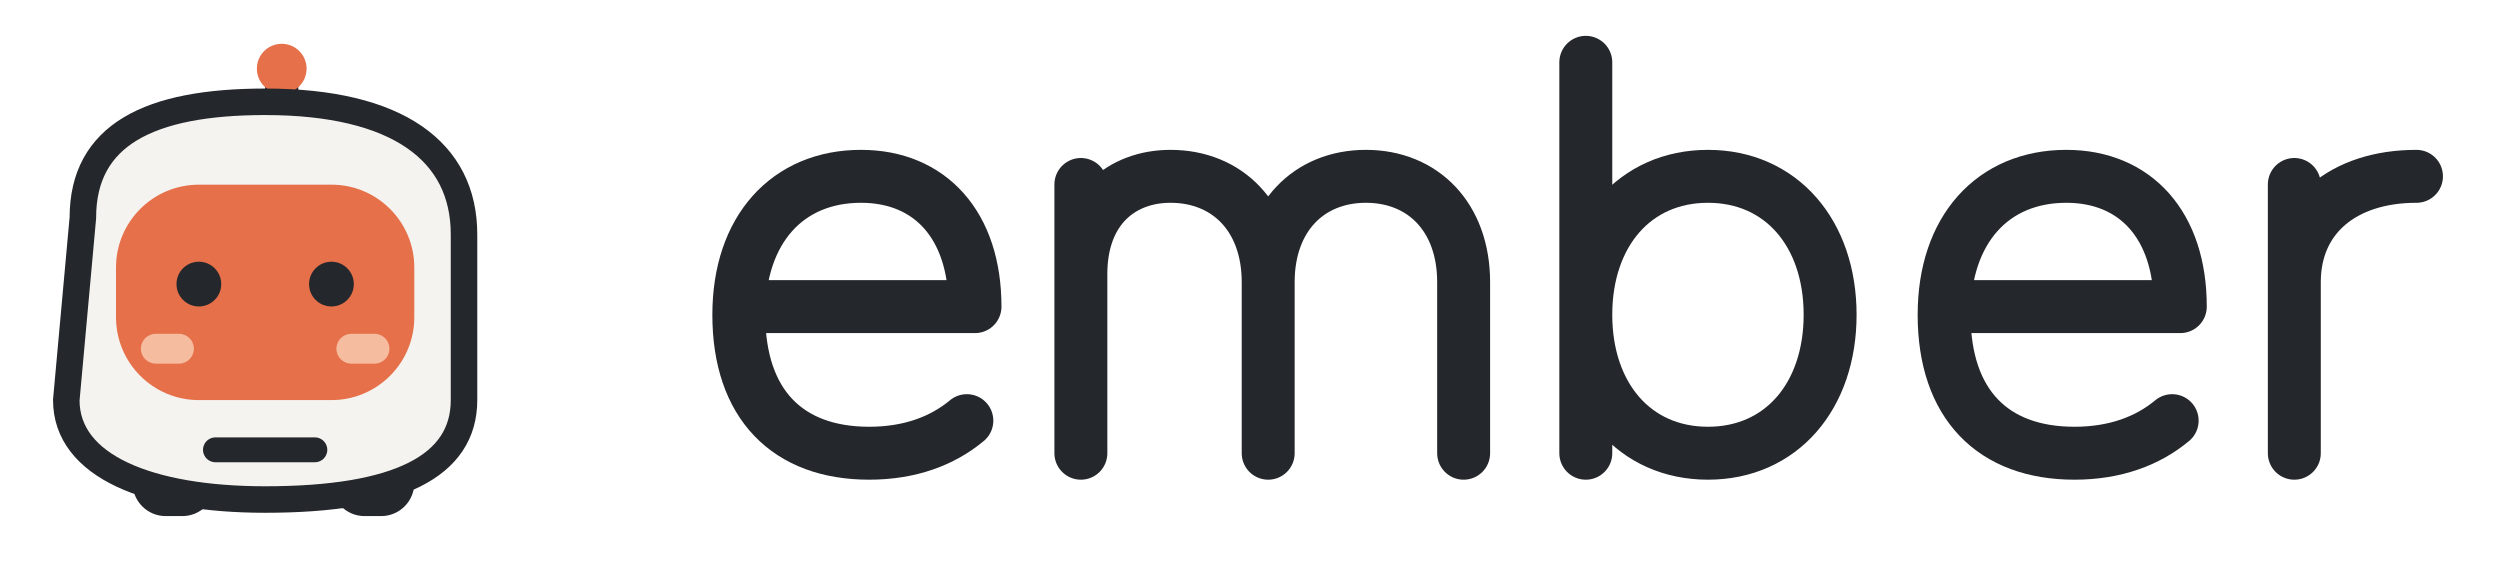
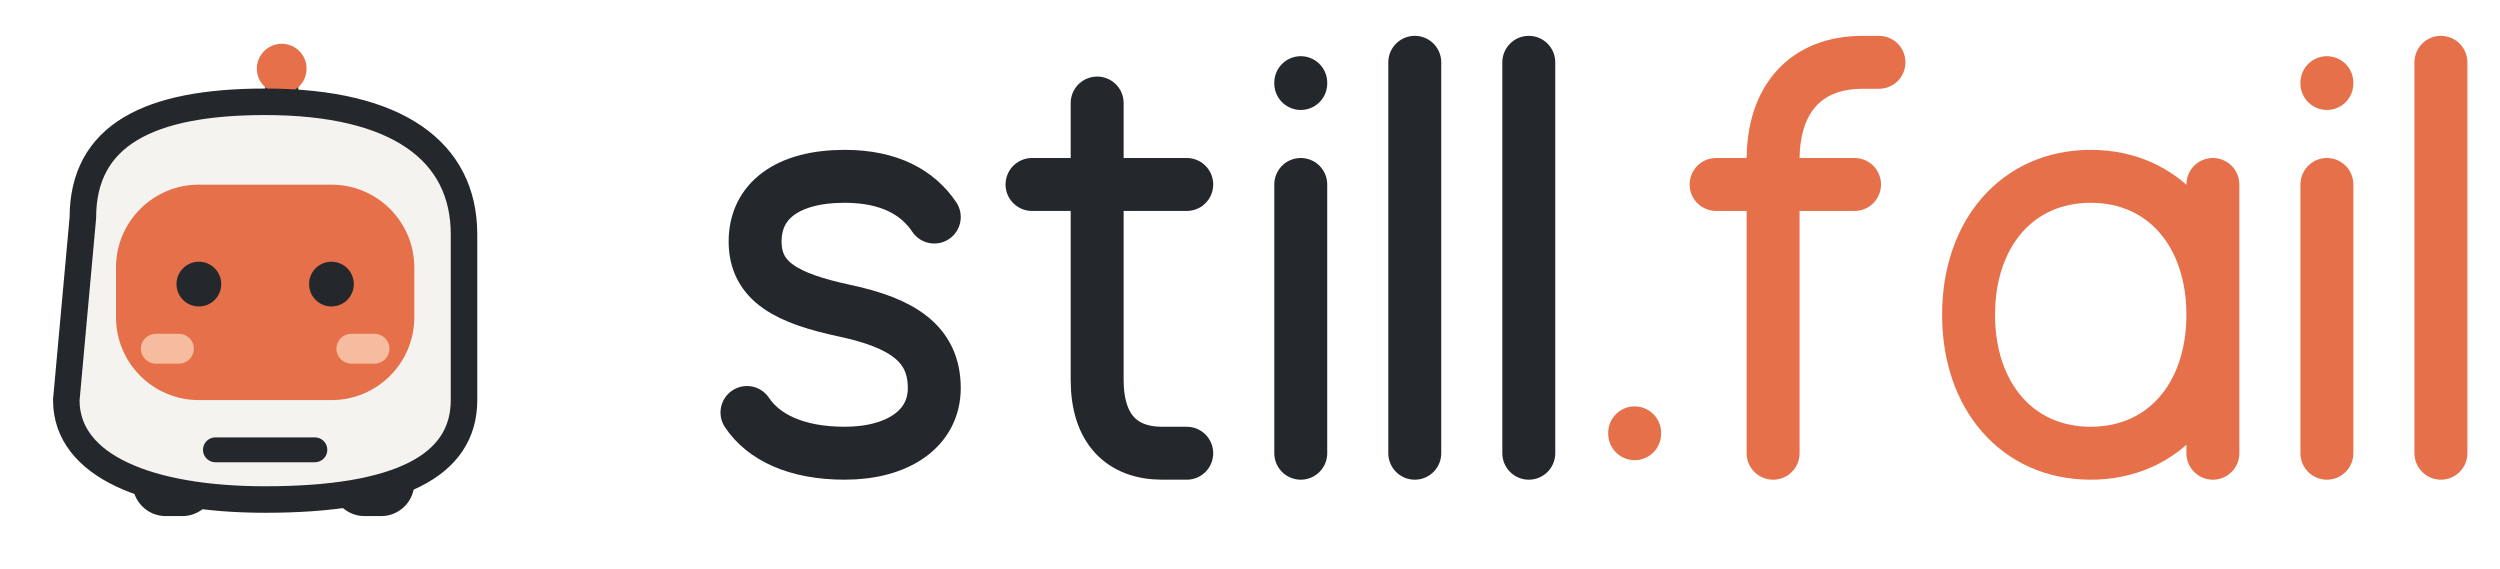
<svg xmlns="http://www.w3.org/2000/svg" width="264" height="60" viewBox="0 0 264 60" role="img">
  <g transform="translate(0 2) scale(1.75)">
    <rect x="8" y="26" width="5" height="4" rx="2" fill="#24272B" />
    <rect x="20" y="26" width="5" height="4" rx="2" fill="#24272B" />
    <path d="M17 5V3" fill="none" stroke="#24272B" stroke-width="2" stroke-linecap="round" stroke-linejoin="round" />
    <circle cx="17" cy="3" r="1.5" fill="#E5704A" />
    <path d="M5 12C5 7 9 5 16 5C24 5 28 8 28 13V23C28 27 24 29 16 29C9 29 4 27 4 23Z" fill="#F5F3EF" stroke="#24272B" stroke-width="1.6" />
    <rect x="7" y="10" width="18" height="13" rx="5" fill="#E5704A" />
    <path d="M13 26H19" fill="none" stroke="#24272B" stroke-width="1.5" stroke-linecap="round" stroke-linejoin="round" />
    <rect x="8.5" y="19" width="3.2" height="1.8" rx="0.9" fill="#F6BC9F" />
    <rect x="20.3" y="19" width="3.2" height="1.8" rx="0.9" fill="#F6BC9F" />
    <circle cx="12" cy="16" r="1.35" fill="#24272B" />
    <circle cx="20" cy="16" r="1.35" fill="#24272B" />
  </g>
  <g transform="translate(72 4) scale(0.86)">
-     <g fill="none" stroke="#24272B" stroke-width="6.5" stroke-linecap="round" stroke-linejoin="round">
-       <path d="M8 33H36C36 23 30.5 17 22 17C13 17 7 23.5 7 34C7 45 13 51 23 51C28 51 32 49.5 35 47" />
-       <path d="M49 51V18M49 29C49 21 54 17 60 17C67 17 72 22 72 30V51M72 30C72 22 77 17 84 17C91 17 96 22 96 30V51" />
-       <path d="M111 3V51M111 34C111 24 117 17 126 17C135 17 141 24 141 34C141 44 135 51 126 51C117 51 111 44 111 34" />
-       <path d="M156 33H184C184 23 178.5 17 170 17C161 17 155 23.5 155 34C155 45 161 51 171 51C176 51 180 49.5 183 47" />
-       <path d="M198 51V18M198 30C198 22 204 17 213 17" />
+     <g fill="none" stroke-width="6.5" stroke-linecap="round" stroke-linejoin="round">
+       <g stroke="#24272B">
+         <path d="M31 22C29 19 25.5 17 20 17C13 17 9 20 9 25C9 30 13 32 20 33.5C27 35 31 37.5 31 43C31 48 26.5 51 20 51C14 51 10 49 8 46" />
+         <path d="M51 8V42C51 48 54 51 59 51H62M43 18H62" />
+         <path d="M76 18V51M76 5.5V5.6" />
+         <path d="M90 3V51" />
+         <path d="M104 3V51" />
+       </g>
+       <g stroke="#E5704A">
+         <path d="M117 48.5V48.6" />
+         <path d="M134 51V15C134 7.5 138 3 145 3H147M127 18H144" />
+         <path d="M188 34C188 24 182 17 173 17C164 17 158 24 158 34C158 44 164 51 173 51C182 51 188 44 188 34M188 18V51" />
+         <path d="M202 18V51M202 5.5V5.6" />
+         <path d="M216 3V51" />
+       </g>
    </g>
  </g>
</svg>
